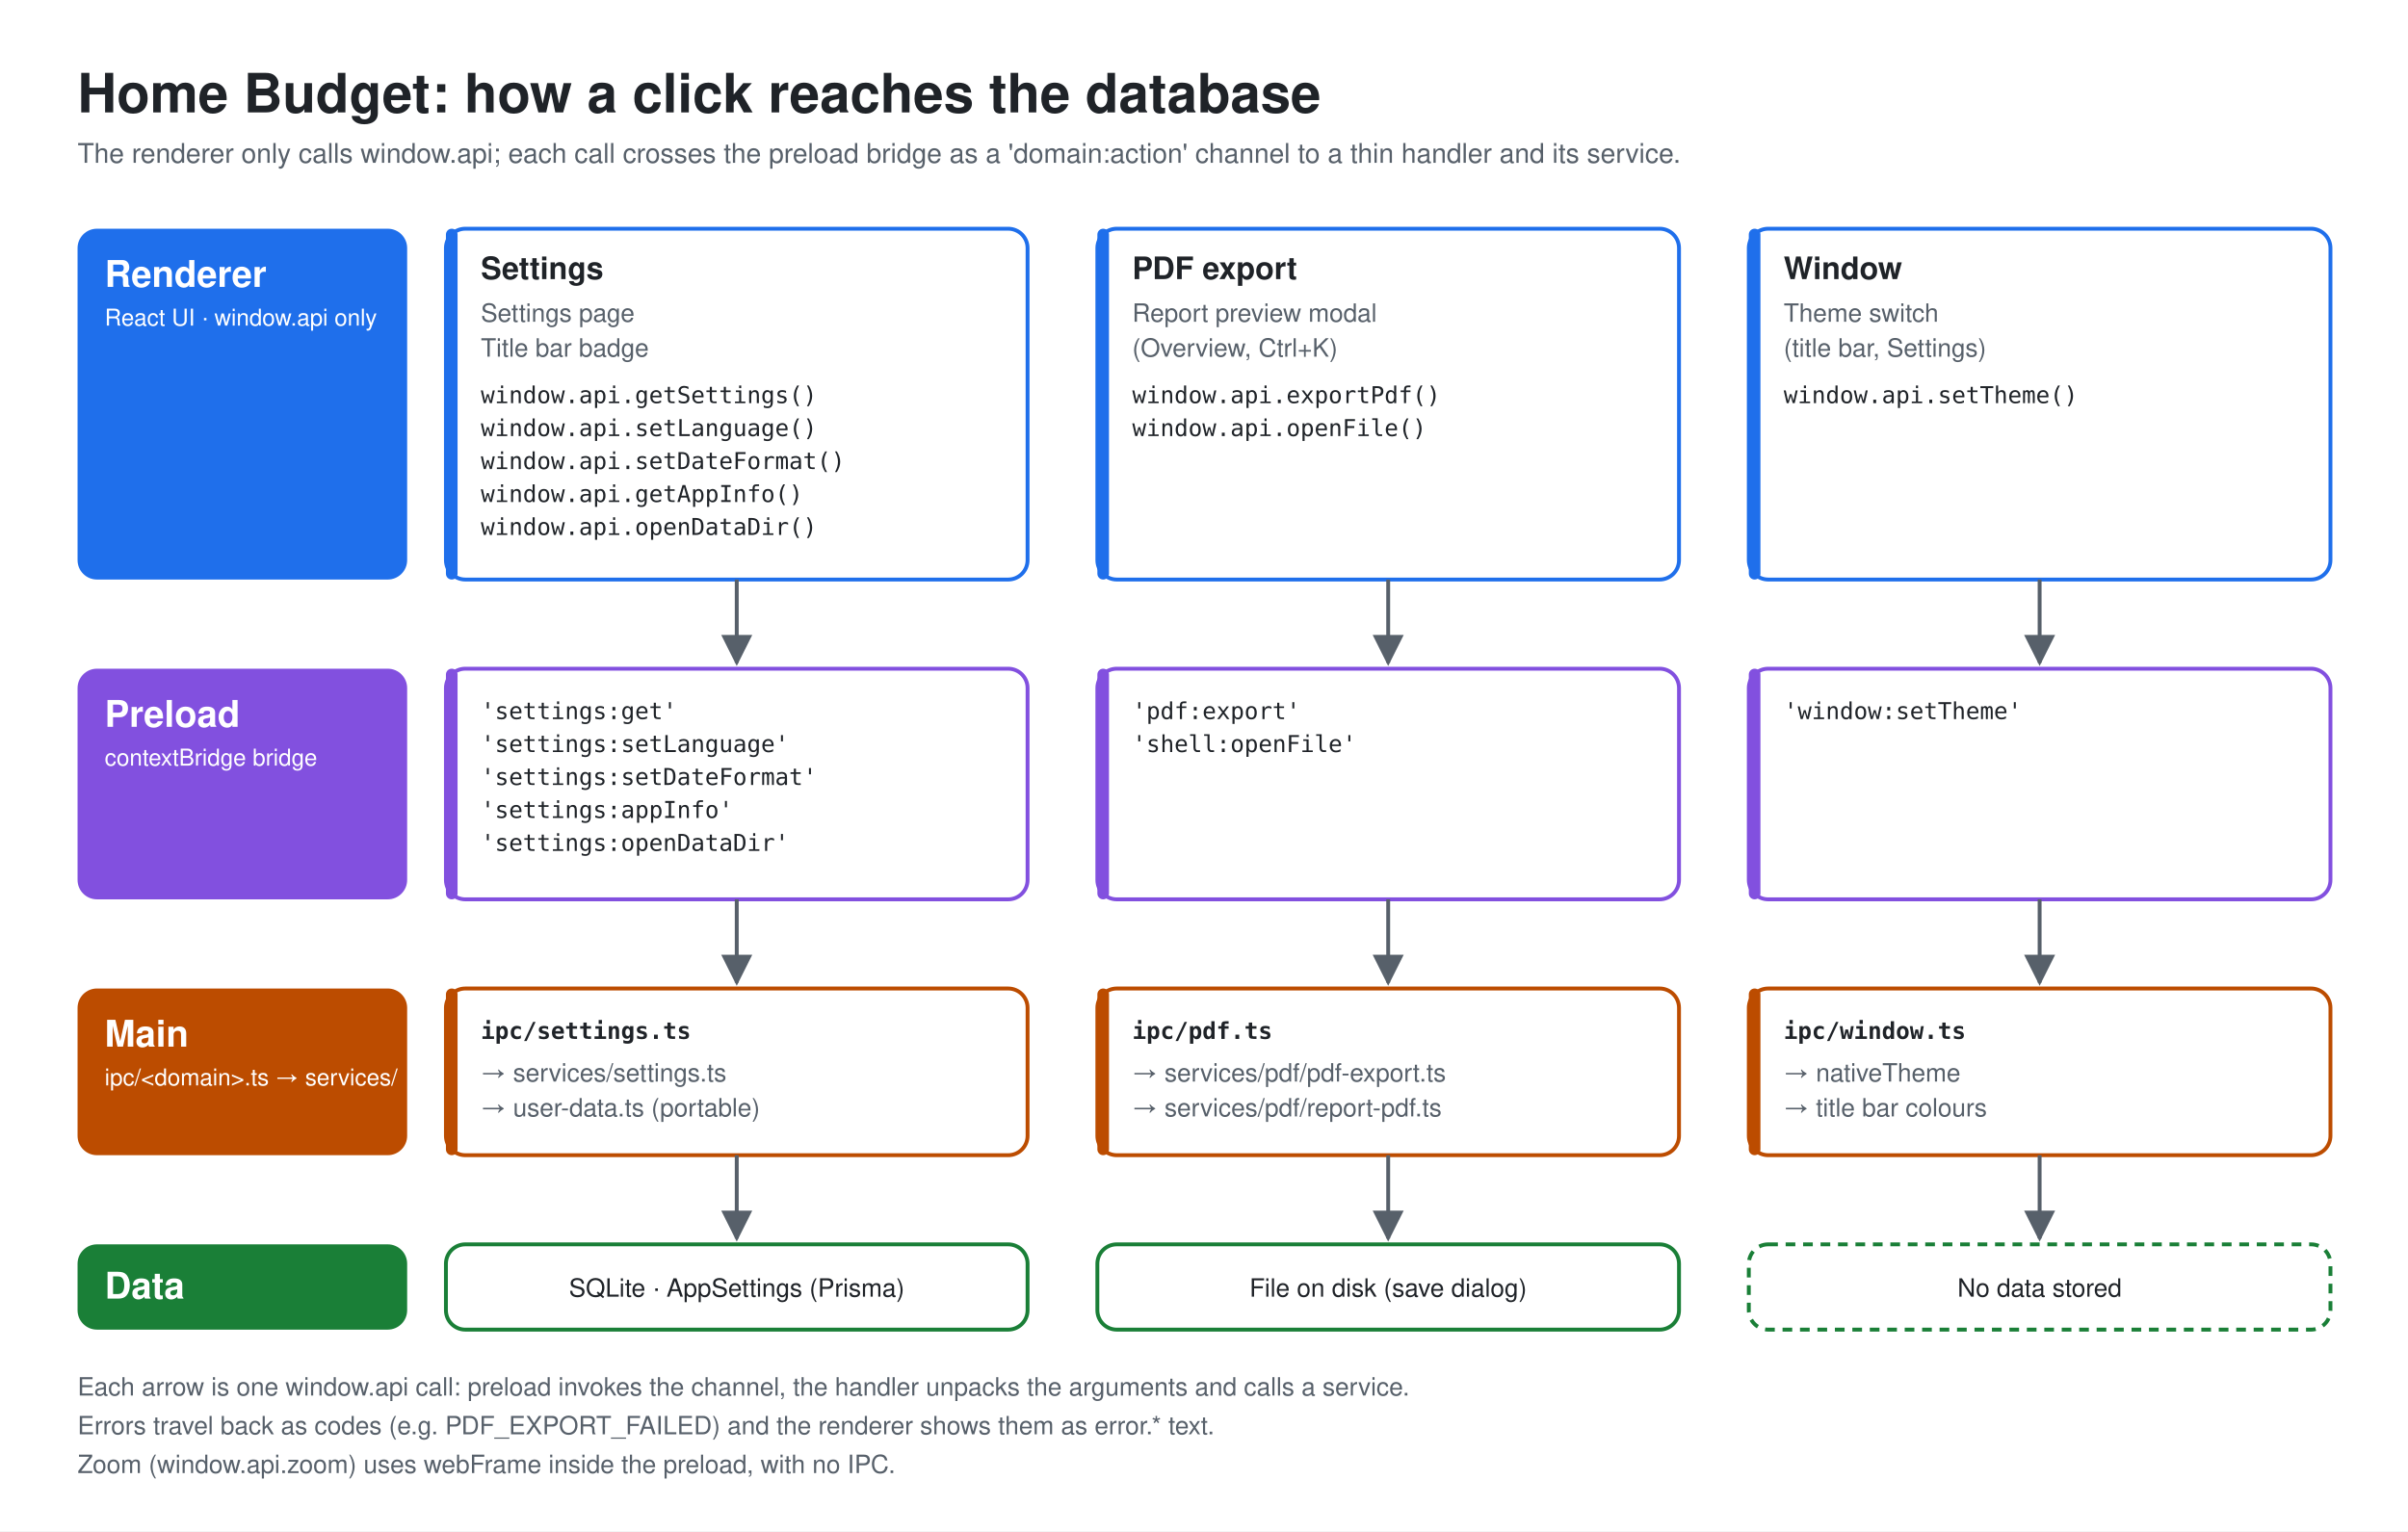
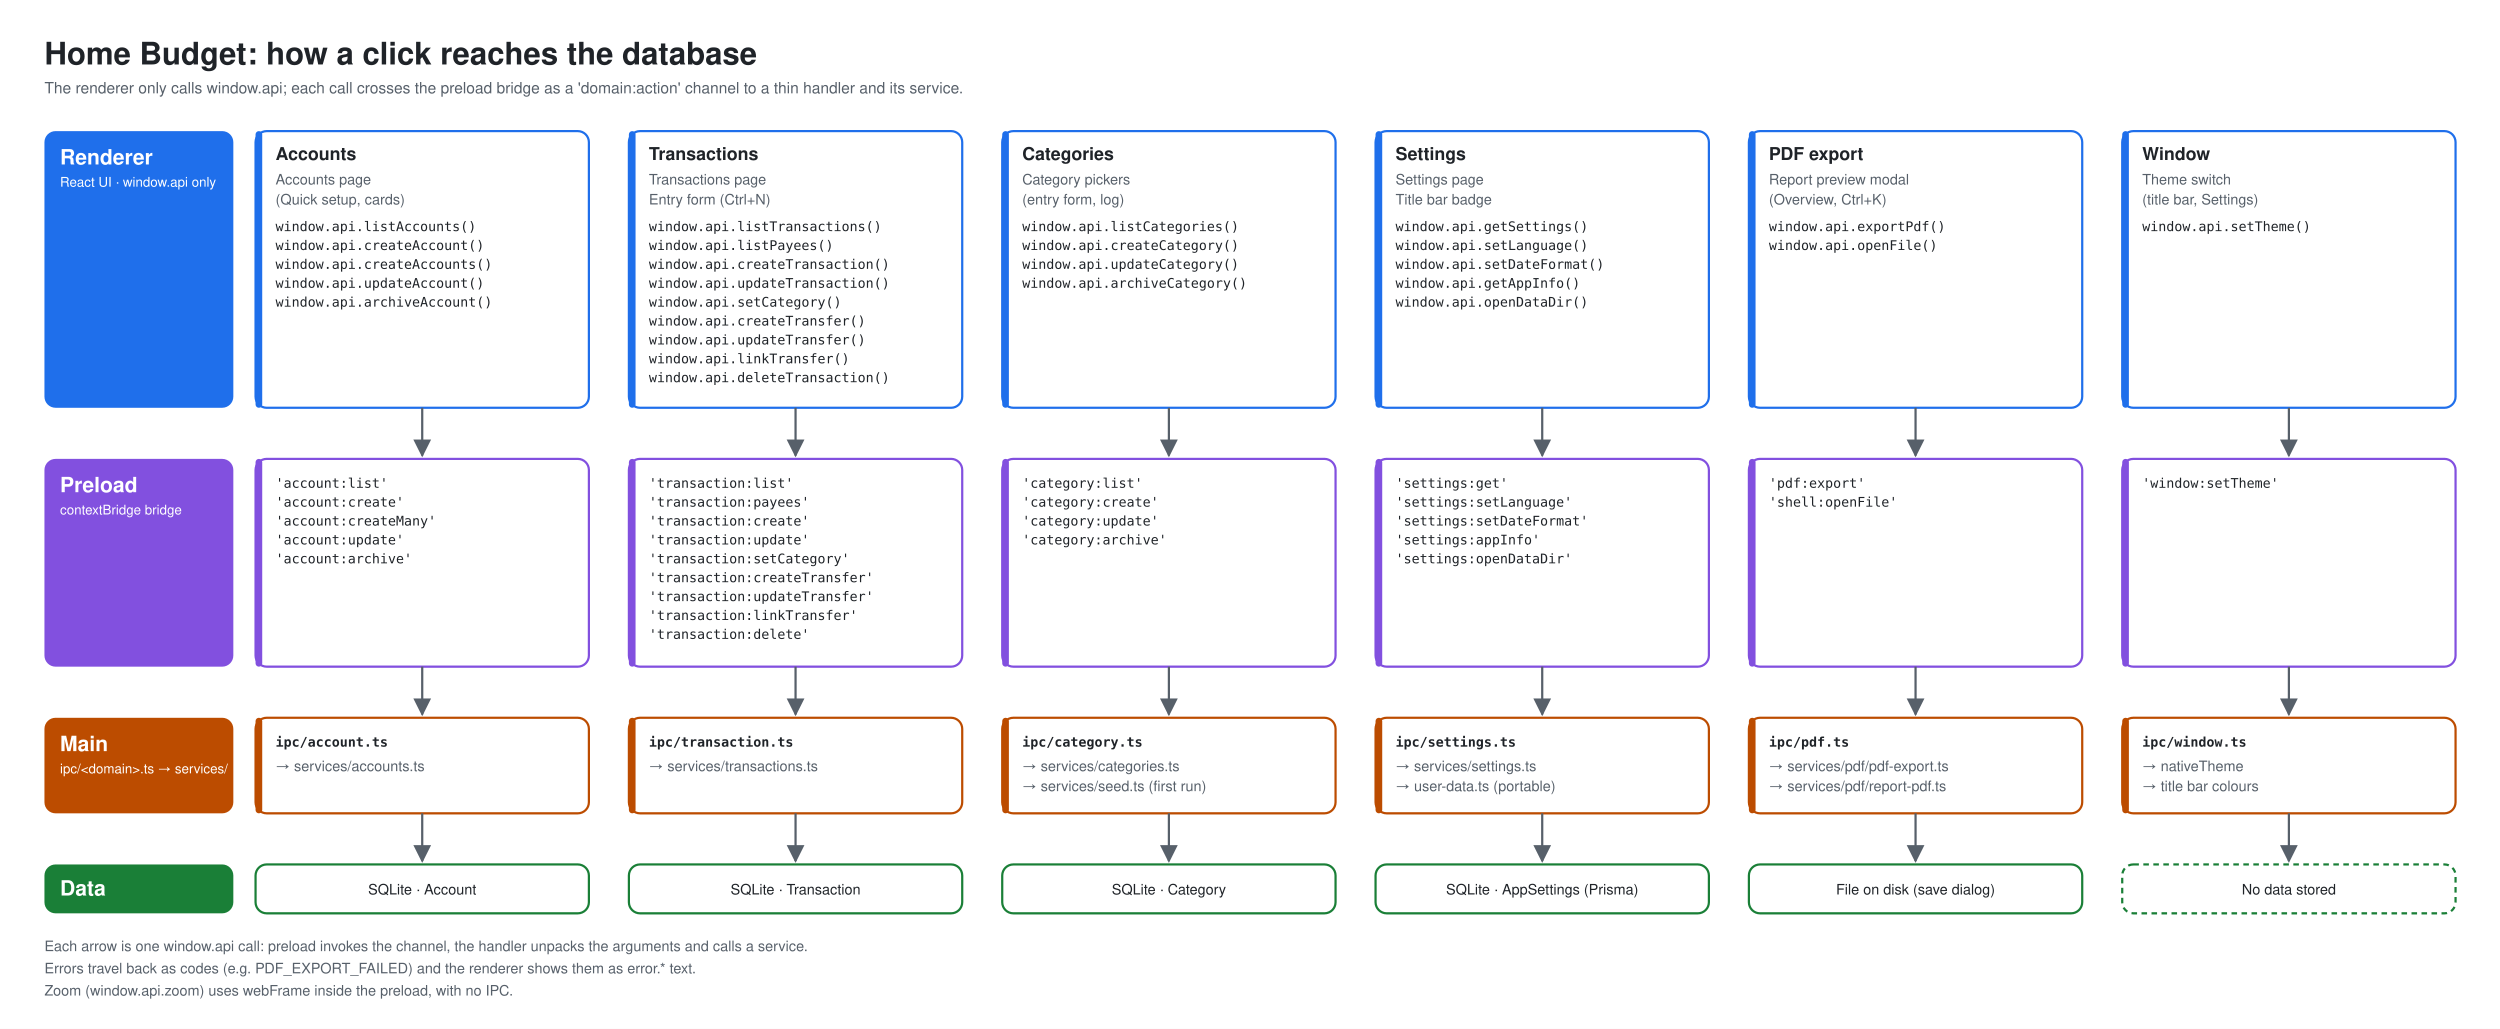
- <svg xmlns="http://www.w3.org/2000/svg" width="1242" height="790" viewBox="0 0 1242 790" font-family="Segoe UI, Helvetica, Arial, sans-serif">
+ <svg xmlns="http://www.w3.org/2000/svg" width="2250" height="926" viewBox="0 0 2250 926" font-family="Segoe UI, Helvetica, Arial, sans-serif">
  <defs>
    <marker id="a" viewBox="0 0 10 10" refX="9" refY="5" markerWidth="8" markerHeight="8" orient="auto-start-reverse">
      <path d="M0 0 L10 5 L0 10 z" fill="#57606a" />
    </marker>
  </defs>
-   <rect width="1242" height="790" fill="#ffffff" />
+   <rect width="2250" height="926" fill="#ffffff" />
  <text x="40" y="58" font-size="28" font-weight="700" fill="#1f2328">Home Budget: how a click reaches the database</text>
  <text x="40" y="84" font-size="14" fill="#57606a">The renderer only calls window.api; each call crosses the preload bridge as a 'domain:action' channel to a thin handler and its service.</text>
-   <rect x="40" y="118" width="170" height="181" rx="10" fill="#1f6feb" />
+   <rect x="40" y="118" width="170" height="249" rx="10" fill="#1f6feb" />
  <text x="54" y="148" font-size="19" font-weight="700" fill="#fff">Renderer</text>
  <text x="54" y="168" font-size="12" fill="#fff">React UI · window.api only</text>
-   <rect x="40" y="345" width="170" height="119" rx="10" fill="#8250df" />
-   <text x="54" y="375" font-size="19" font-weight="700" fill="#fff">Preload</text>
-   <text x="54" y="395" font-size="12" fill="#fff">contextBridge bridge</text>
-   <rect x="40" y="510" width="170" height="86" rx="10" fill="#bc4c00" />
-   <text x="54" y="540" font-size="19" font-weight="700" fill="#fff">Main</text>
-   <text x="54" y="560" font-size="12" fill="#fff">ipc/&lt;domain&gt;.ts → services/</text>
-   <rect x="40" y="642" width="170" height="44" rx="10" fill="#1a7f37" />
-   <text x="54" y="670" font-size="19" font-weight="700" fill="#fff">Data</text>
-   <rect x="230" y="118" width="300" height="181" rx="10" fill="#fff" stroke="#1f6feb" stroke-width="2" />
-   <rect x="230" y="118" width="6" height="181" rx="3" fill="#1f6feb" />
-   <text x="248" y="144" font-size="16" font-weight="700" fill="#1f2328">Settings</text>
-   <text x="248" y="166" font-size="13" fill="#57606a">Settings page</text>
-   <text x="248" y="184" font-size="13" fill="#57606a">Title bar badge</text>
-   <text x="248" y="208" font-size="12" font-family="Consolas, Menlo, monospace" fill="#1f2328">window.api.getSettings()</text>
-   <text x="248" y="225" font-size="12" font-family="Consolas, Menlo, monospace" fill="#1f2328">window.api.setLanguage()</text>
-   <text x="248" y="242" font-size="12" font-family="Consolas, Menlo, monospace" fill="#1f2328">window.api.setDateFormat()</text>
-   <text x="248" y="259" font-size="12" font-family="Consolas, Menlo, monospace" fill="#1f2328">window.api.getAppInfo()</text>
-   <text x="248" y="276" font-size="12" font-family="Consolas, Menlo, monospace" fill="#1f2328">window.api.openDataDir()</text>
-   <rect x="230" y="345" width="300" height="119" rx="10" fill="#fff" stroke="#8250df" stroke-width="2" />
-   <rect x="230" y="345" width="6" height="119" rx="3" fill="#8250df" />
-   <text x="248" y="371" font-size="12" font-family="Consolas, Menlo, monospace" fill="#1f2328">'settings:get'</text>
-   <text x="248" y="388" font-size="12" font-family="Consolas, Menlo, monospace" fill="#1f2328">'settings:setLanguage'</text>
-   <text x="248" y="405" font-size="12" font-family="Consolas, Menlo, monospace" fill="#1f2328">'settings:setDateFormat'</text>
-   <text x="248" y="422" font-size="12" font-family="Consolas, Menlo, monospace" fill="#1f2328">'settings:appInfo'</text>
-   <text x="248" y="439" font-size="12" font-family="Consolas, Menlo, monospace" fill="#1f2328">'settings:openDataDir'</text>
-   <rect x="230" y="510" width="300" height="86" rx="10" fill="#fff" stroke="#bc4c00" stroke-width="2" />
-   <rect x="230" y="510" width="6" height="86" rx="3" fill="#bc4c00" />
-   <text x="248" y="536" font-size="12" font-family="Consolas, Menlo, monospace" font-weight="700" fill="#1f2328">ipc/settings.ts</text>
-   <text x="248" y="558" font-size="13" fill="#57606a">→ services/settings.ts</text>
-   <text x="248" y="576" font-size="13" fill="#57606a">→ user-data.ts (portable)</text>
-   <rect x="230" y="642" width="300" height="44" rx="10" fill="#fff" stroke="#1a7f37" stroke-width="2" stroke-dasharray="0" />
-   <text x="380" y="669" font-size="13" text-anchor="middle" fill="#1f2328">SQLite · AppSettings (Prisma)</text>
-   <path d="M380 299 V342" stroke="#57606a" stroke-width="2" fill="none" marker-end="url(#a)" />
-   <path d="M380 464 V507" stroke="#57606a" stroke-width="2" fill="none" marker-end="url(#a)" />
-   <path d="M380 596 V639" stroke="#57606a" stroke-width="2" fill="none" marker-end="url(#a)" />
-   <rect x="566" y="118" width="300" height="181" rx="10" fill="#fff" stroke="#1f6feb" stroke-width="2" />
-   <rect x="566" y="118" width="6" height="181" rx="3" fill="#1f6feb" />
-   <text x="584" y="144" font-size="16" font-weight="700" fill="#1f2328">PDF export</text>
-   <text x="584" y="166" font-size="13" fill="#57606a">Report preview modal</text>
-   <text x="584" y="184" font-size="13" fill="#57606a">(Overview, Ctrl+K)</text>
-   <text x="584" y="208" font-size="12" font-family="Consolas, Menlo, monospace" fill="#1f2328">window.api.exportPdf()</text>
-   <text x="584" y="225" font-size="12" font-family="Consolas, Menlo, monospace" fill="#1f2328">window.api.openFile()</text>
-   <rect x="566" y="345" width="300" height="119" rx="10" fill="#fff" stroke="#8250df" stroke-width="2" />
-   <rect x="566" y="345" width="6" height="119" rx="3" fill="#8250df" />
-   <text x="584" y="371" font-size="12" font-family="Consolas, Menlo, monospace" fill="#1f2328">'pdf:export'</text>
-   <text x="584" y="388" font-size="12" font-family="Consolas, Menlo, monospace" fill="#1f2328">'shell:openFile'</text>
-   <rect x="566" y="510" width="300" height="86" rx="10" fill="#fff" stroke="#bc4c00" stroke-width="2" />
-   <rect x="566" y="510" width="6" height="86" rx="3" fill="#bc4c00" />
-   <text x="584" y="536" font-size="12" font-family="Consolas, Menlo, monospace" font-weight="700" fill="#1f2328">ipc/pdf.ts</text>
-   <text x="584" y="558" font-size="13" fill="#57606a">→ services/pdf/pdf-export.ts</text>
-   <text x="584" y="576" font-size="13" fill="#57606a">→ services/pdf/report-pdf.ts</text>
-   <rect x="566" y="642" width="300" height="44" rx="10" fill="#fff" stroke="#1a7f37" stroke-width="2" stroke-dasharray="0" />
-   <text x="716" y="669" font-size="13" text-anchor="middle" fill="#1f2328">File on disk (save dialog)</text>
-   <path d="M716 299 V342" stroke="#57606a" stroke-width="2" fill="none" marker-end="url(#a)" />
-   <path d="M716 464 V507" stroke="#57606a" stroke-width="2" fill="none" marker-end="url(#a)" />
-   <path d="M716 596 V639" stroke="#57606a" stroke-width="2" fill="none" marker-end="url(#a)" />
-   <rect x="902" y="118" width="300" height="181" rx="10" fill="#fff" stroke="#1f6feb" stroke-width="2" />
-   <rect x="902" y="118" width="6" height="181" rx="3" fill="#1f6feb" />
-   <text x="920" y="144" font-size="16" font-weight="700" fill="#1f2328">Window</text>
-   <text x="920" y="166" font-size="13" fill="#57606a">Theme switch</text>
-   <text x="920" y="184" font-size="13" fill="#57606a">(title bar, Settings)</text>
-   <text x="920" y="208" font-size="12" font-family="Consolas, Menlo, monospace" fill="#1f2328">window.api.setTheme()</text>
-   <rect x="902" y="345" width="300" height="119" rx="10" fill="#fff" stroke="#8250df" stroke-width="2" />
-   <rect x="902" y="345" width="6" height="119" rx="3" fill="#8250df" />
-   <text x="920" y="371" font-size="12" font-family="Consolas, Menlo, monospace" fill="#1f2328">'window:setTheme'</text>
-   <rect x="902" y="510" width="300" height="86" rx="10" fill="#fff" stroke="#bc4c00" stroke-width="2" />
-   <rect x="902" y="510" width="6" height="86" rx="3" fill="#bc4c00" />
-   <text x="920" y="536" font-size="12" font-family="Consolas, Menlo, monospace" font-weight="700" fill="#1f2328">ipc/window.ts</text>
-   <text x="920" y="558" font-size="13" fill="#57606a">→ nativeTheme</text>
-   <text x="920" y="576" font-size="13" fill="#57606a">→ title bar colours</text>
-   <rect x="902" y="642" width="300" height="44" rx="10" fill="#fff" stroke="#1a7f37" stroke-width="2" stroke-dasharray="5 4" />
-   <text x="1052" y="669" font-size="13" text-anchor="middle" fill="#1f2328">No data stored</text>
-   <path d="M1052 299 V342" stroke="#57606a" stroke-width="2" fill="none" marker-end="url(#a)" />
-   <path d="M1052 464 V507" stroke="#57606a" stroke-width="2" fill="none" marker-end="url(#a)" />
-   <path d="M1052 596 V639" stroke="#57606a" stroke-width="2" fill="none" marker-end="url(#a)" />
-   <text x="40" y="720" font-size="13" fill="#57606a">Each arrow is one window.api call: preload invokes the channel, the handler unpacks the arguments and calls a service.</text>
-   <text x="40" y="740" font-size="13" fill="#57606a">Errors travel back as codes (e.g. PDF_EXPORT_FAILED) and the renderer shows them as error.* text.</text>
-   <text x="40" y="760" font-size="13" fill="#57606a">Zoom (window.api.zoom) uses webFrame inside the preload, with no IPC.</text>
+   <rect x="40" y="413" width="170" height="187" rx="10" fill="#8250df" />
+   <text x="54" y="443" font-size="19" font-weight="700" fill="#fff">Preload</text>
+   <text x="54" y="463" font-size="12" fill="#fff">contextBridge bridge</text>
+   <rect x="40" y="646" width="170" height="86" rx="10" fill="#bc4c00" />
+   <text x="54" y="676" font-size="19" font-weight="700" fill="#fff">Main</text>
+   <text x="54" y="696" font-size="12" fill="#fff">ipc/&lt;domain&gt;.ts → services/</text>
+   <rect x="40" y="778" width="170" height="44" rx="10" fill="#1a7f37" />
+   <text x="54" y="806" font-size="19" font-weight="700" fill="#fff">Data</text>
+   <rect x="230" y="118" width="300" height="249" rx="10" fill="#fff" stroke="#1f6feb" stroke-width="2" />
+   <rect x="230" y="118" width="6" height="249" rx="3" fill="#1f6feb" />
+   <text x="248" y="144" font-size="16" font-weight="700" fill="#1f2328">Accounts</text>
+   <text x="248" y="166" font-size="13" fill="#57606a">Accounts page</text>
+   <text x="248" y="184" font-size="13" fill="#57606a">(Quick setup, cards)</text>
+   <text x="248" y="208" font-size="12" font-family="Consolas, Menlo, monospace" fill="#1f2328">window.api.listAccounts()</text>
+   <text x="248" y="225" font-size="12" font-family="Consolas, Menlo, monospace" fill="#1f2328">window.api.createAccount()</text>
+   <text x="248" y="242" font-size="12" font-family="Consolas, Menlo, monospace" fill="#1f2328">window.api.createAccounts()</text>
+   <text x="248" y="259" font-size="12" font-family="Consolas, Menlo, monospace" fill="#1f2328">window.api.updateAccount()</text>
+   <text x="248" y="276" font-size="12" font-family="Consolas, Menlo, monospace" fill="#1f2328">window.api.archiveAccount()</text>
+   <rect x="230" y="413" width="300" height="187" rx="10" fill="#fff" stroke="#8250df" stroke-width="2" />
+   <rect x="230" y="413" width="6" height="187" rx="3" fill="#8250df" />
+   <text x="248" y="439" font-size="12" font-family="Consolas, Menlo, monospace" fill="#1f2328">'account:list'</text>
+   <text x="248" y="456" font-size="12" font-family="Consolas, Menlo, monospace" fill="#1f2328">'account:create'</text>
+   <text x="248" y="473" font-size="12" font-family="Consolas, Menlo, monospace" fill="#1f2328">'account:createMany'</text>
+   <text x="248" y="490" font-size="12" font-family="Consolas, Menlo, monospace" fill="#1f2328">'account:update'</text>
+   <text x="248" y="507" font-size="12" font-family="Consolas, Menlo, monospace" fill="#1f2328">'account:archive'</text>
+   <rect x="230" y="646" width="300" height="86" rx="10" fill="#fff" stroke="#bc4c00" stroke-width="2" />
+   <rect x="230" y="646" width="6" height="86" rx="3" fill="#bc4c00" />
+   <text x="248" y="672" font-size="12" font-family="Consolas, Menlo, monospace" font-weight="700" fill="#1f2328">ipc/account.ts</text>
+   <text x="248" y="694" font-size="13" fill="#57606a">→ services/accounts.ts</text>
+   <rect x="230" y="778" width="300" height="44" rx="10" fill="#fff" stroke="#1a7f37" stroke-width="2" stroke-dasharray="0" />
+   <text x="380" y="805" font-size="13" text-anchor="middle" fill="#1f2328">SQLite · Account</text>
+   <path d="M380 367 V410" stroke="#57606a" stroke-width="2" fill="none" marker-end="url(#a)" />
+   <path d="M380 600 V643" stroke="#57606a" stroke-width="2" fill="none" marker-end="url(#a)" />
+   <path d="M380 732 V775" stroke="#57606a" stroke-width="2" fill="none" marker-end="url(#a)" />
+   <rect x="566" y="118" width="300" height="249" rx="10" fill="#fff" stroke="#1f6feb" stroke-width="2" />
+   <rect x="566" y="118" width="6" height="249" rx="3" fill="#1f6feb" />
+   <text x="584" y="144" font-size="16" font-weight="700" fill="#1f2328">Transactions</text>
+   <text x="584" y="166" font-size="13" fill="#57606a">Transactions page</text>
+   <text x="584" y="184" font-size="13" fill="#57606a">Entry form (Ctrl+N)</text>
+   <text x="584" y="208" font-size="12" font-family="Consolas, Menlo, monospace" fill="#1f2328">window.api.listTransactions()</text>
+   <text x="584" y="225" font-size="12" font-family="Consolas, Menlo, monospace" fill="#1f2328">window.api.listPayees()</text>
+   <text x="584" y="242" font-size="12" font-family="Consolas, Menlo, monospace" fill="#1f2328">window.api.createTransaction()</text>
+   <text x="584" y="259" font-size="12" font-family="Consolas, Menlo, monospace" fill="#1f2328">window.api.updateTransaction()</text>
+   <text x="584" y="276" font-size="12" font-family="Consolas, Menlo, monospace" fill="#1f2328">window.api.setCategory()</text>
+   <text x="584" y="293" font-size="12" font-family="Consolas, Menlo, monospace" fill="#1f2328">window.api.createTransfer()</text>
+   <text x="584" y="310" font-size="12" font-family="Consolas, Menlo, monospace" fill="#1f2328">window.api.updateTransfer()</text>
+   <text x="584" y="327" font-size="12" font-family="Consolas, Menlo, monospace" fill="#1f2328">window.api.linkTransfer()</text>
+   <text x="584" y="344" font-size="12" font-family="Consolas, Menlo, monospace" fill="#1f2328">window.api.deleteTransaction()</text>
+   <rect x="566" y="413" width="300" height="187" rx="10" fill="#fff" stroke="#8250df" stroke-width="2" />
+   <rect x="566" y="413" width="6" height="187" rx="3" fill="#8250df" />
+   <text x="584" y="439" font-size="12" font-family="Consolas, Menlo, monospace" fill="#1f2328">'transaction:list'</text>
+   <text x="584" y="456" font-size="12" font-family="Consolas, Menlo, monospace" fill="#1f2328">'transaction:payees'</text>
+   <text x="584" y="473" font-size="12" font-family="Consolas, Menlo, monospace" fill="#1f2328">'transaction:create'</text>
+   <text x="584" y="490" font-size="12" font-family="Consolas, Menlo, monospace" fill="#1f2328">'transaction:update'</text>
+   <text x="584" y="507" font-size="12" font-family="Consolas, Menlo, monospace" fill="#1f2328">'transaction:setCategory'</text>
+   <text x="584" y="524" font-size="12" font-family="Consolas, Menlo, monospace" fill="#1f2328">'transaction:createTransfer'</text>
+   <text x="584" y="541" font-size="12" font-family="Consolas, Menlo, monospace" fill="#1f2328">'transaction:updateTransfer'</text>
+   <text x="584" y="558" font-size="12" font-family="Consolas, Menlo, monospace" fill="#1f2328">'transaction:linkTransfer'</text>
+   <text x="584" y="575" font-size="12" font-family="Consolas, Menlo, monospace" fill="#1f2328">'transaction:delete'</text>
+   <rect x="566" y="646" width="300" height="86" rx="10" fill="#fff" stroke="#bc4c00" stroke-width="2" />
+   <rect x="566" y="646" width="6" height="86" rx="3" fill="#bc4c00" />
+   <text x="584" y="672" font-size="12" font-family="Consolas, Menlo, monospace" font-weight="700" fill="#1f2328">ipc/transaction.ts</text>
+   <text x="584" y="694" font-size="13" fill="#57606a">→ services/transactions.ts</text>
+   <rect x="566" y="778" width="300" height="44" rx="10" fill="#fff" stroke="#1a7f37" stroke-width="2" stroke-dasharray="0" />
+   <text x="716" y="805" font-size="13" text-anchor="middle" fill="#1f2328">SQLite · Transaction</text>
+   <path d="M716 367 V410" stroke="#57606a" stroke-width="2" fill="none" marker-end="url(#a)" />
+   <path d="M716 600 V643" stroke="#57606a" stroke-width="2" fill="none" marker-end="url(#a)" />
+   <path d="M716 732 V775" stroke="#57606a" stroke-width="2" fill="none" marker-end="url(#a)" />
+   <rect x="902" y="118" width="300" height="249" rx="10" fill="#fff" stroke="#1f6feb" stroke-width="2" />
+   <rect x="902" y="118" width="6" height="249" rx="3" fill="#1f6feb" />
+   <text x="920" y="144" font-size="16" font-weight="700" fill="#1f2328">Categories</text>
+   <text x="920" y="166" font-size="13" fill="#57606a">Category pickers</text>
+   <text x="920" y="184" font-size="13" fill="#57606a">(entry form, log)</text>
+   <text x="920" y="208" font-size="12" font-family="Consolas, Menlo, monospace" fill="#1f2328">window.api.listCategories()</text>
+   <text x="920" y="225" font-size="12" font-family="Consolas, Menlo, monospace" fill="#1f2328">window.api.createCategory()</text>
+   <text x="920" y="242" font-size="12" font-family="Consolas, Menlo, monospace" fill="#1f2328">window.api.updateCategory()</text>
+   <text x="920" y="259" font-size="12" font-family="Consolas, Menlo, monospace" fill="#1f2328">window.api.archiveCategory()</text>
+   <rect x="902" y="413" width="300" height="187" rx="10" fill="#fff" stroke="#8250df" stroke-width="2" />
+   <rect x="902" y="413" width="6" height="187" rx="3" fill="#8250df" />
+   <text x="920" y="439" font-size="12" font-family="Consolas, Menlo, monospace" fill="#1f2328">'category:list'</text>
+   <text x="920" y="456" font-size="12" font-family="Consolas, Menlo, monospace" fill="#1f2328">'category:create'</text>
+   <text x="920" y="473" font-size="12" font-family="Consolas, Menlo, monospace" fill="#1f2328">'category:update'</text>
+   <text x="920" y="490" font-size="12" font-family="Consolas, Menlo, monospace" fill="#1f2328">'category:archive'</text>
+   <rect x="902" y="646" width="300" height="86" rx="10" fill="#fff" stroke="#bc4c00" stroke-width="2" />
+   <rect x="902" y="646" width="6" height="86" rx="3" fill="#bc4c00" />
+   <text x="920" y="672" font-size="12" font-family="Consolas, Menlo, monospace" font-weight="700" fill="#1f2328">ipc/category.ts</text>
+   <text x="920" y="694" font-size="13" fill="#57606a">→ services/categories.ts</text>
+   <text x="920" y="712" font-size="13" fill="#57606a">→ services/seed.ts (first run)</text>
+   <rect x="902" y="778" width="300" height="44" rx="10" fill="#fff" stroke="#1a7f37" stroke-width="2" stroke-dasharray="0" />
+   <text x="1052" y="805" font-size="13" text-anchor="middle" fill="#1f2328">SQLite · Category</text>
+   <path d="M1052 367 V410" stroke="#57606a" stroke-width="2" fill="none" marker-end="url(#a)" />
+   <path d="M1052 600 V643" stroke="#57606a" stroke-width="2" fill="none" marker-end="url(#a)" />
+   <path d="M1052 732 V775" stroke="#57606a" stroke-width="2" fill="none" marker-end="url(#a)" />
+   <rect x="1238" y="118" width="300" height="249" rx="10" fill="#fff" stroke="#1f6feb" stroke-width="2" />
+   <rect x="1238" y="118" width="6" height="249" rx="3" fill="#1f6feb" />
+   <text x="1256" y="144" font-size="16" font-weight="700" fill="#1f2328">Settings</text>
+   <text x="1256" y="166" font-size="13" fill="#57606a">Settings page</text>
+   <text x="1256" y="184" font-size="13" fill="#57606a">Title bar badge</text>
+   <text x="1256" y="208" font-size="12" font-family="Consolas, Menlo, monospace" fill="#1f2328">window.api.getSettings()</text>
+   <text x="1256" y="225" font-size="12" font-family="Consolas, Menlo, monospace" fill="#1f2328">window.api.setLanguage()</text>
+   <text x="1256" y="242" font-size="12" font-family="Consolas, Menlo, monospace" fill="#1f2328">window.api.setDateFormat()</text>
+   <text x="1256" y="259" font-size="12" font-family="Consolas, Menlo, monospace" fill="#1f2328">window.api.getAppInfo()</text>
+   <text x="1256" y="276" font-size="12" font-family="Consolas, Menlo, monospace" fill="#1f2328">window.api.openDataDir()</text>
+   <rect x="1238" y="413" width="300" height="187" rx="10" fill="#fff" stroke="#8250df" stroke-width="2" />
+   <rect x="1238" y="413" width="6" height="187" rx="3" fill="#8250df" />
+   <text x="1256" y="439" font-size="12" font-family="Consolas, Menlo, monospace" fill="#1f2328">'settings:get'</text>
+   <text x="1256" y="456" font-size="12" font-family="Consolas, Menlo, monospace" fill="#1f2328">'settings:setLanguage'</text>
+   <text x="1256" y="473" font-size="12" font-family="Consolas, Menlo, monospace" fill="#1f2328">'settings:setDateFormat'</text>
+   <text x="1256" y="490" font-size="12" font-family="Consolas, Menlo, monospace" fill="#1f2328">'settings:appInfo'</text>
+   <text x="1256" y="507" font-size="12" font-family="Consolas, Menlo, monospace" fill="#1f2328">'settings:openDataDir'</text>
+   <rect x="1238" y="646" width="300" height="86" rx="10" fill="#fff" stroke="#bc4c00" stroke-width="2" />
+   <rect x="1238" y="646" width="6" height="86" rx="3" fill="#bc4c00" />
+   <text x="1256" y="672" font-size="12" font-family="Consolas, Menlo, monospace" font-weight="700" fill="#1f2328">ipc/settings.ts</text>
+   <text x="1256" y="694" font-size="13" fill="#57606a">→ services/settings.ts</text>
+   <text x="1256" y="712" font-size="13" fill="#57606a">→ user-data.ts (portable)</text>
+   <rect x="1238" y="778" width="300" height="44" rx="10" fill="#fff" stroke="#1a7f37" stroke-width="2" stroke-dasharray="0" />
+   <text x="1388" y="805" font-size="13" text-anchor="middle" fill="#1f2328">SQLite · AppSettings (Prisma)</text>
+   <path d="M1388 367 V410" stroke="#57606a" stroke-width="2" fill="none" marker-end="url(#a)" />
+   <path d="M1388 600 V643" stroke="#57606a" stroke-width="2" fill="none" marker-end="url(#a)" />
+   <path d="M1388 732 V775" stroke="#57606a" stroke-width="2" fill="none" marker-end="url(#a)" />
+   <rect x="1574" y="118" width="300" height="249" rx="10" fill="#fff" stroke="#1f6feb" stroke-width="2" />
+   <rect x="1574" y="118" width="6" height="249" rx="3" fill="#1f6feb" />
+   <text x="1592" y="144" font-size="16" font-weight="700" fill="#1f2328">PDF export</text>
+   <text x="1592" y="166" font-size="13" fill="#57606a">Report preview modal</text>
+   <text x="1592" y="184" font-size="13" fill="#57606a">(Overview, Ctrl+K)</text>
+   <text x="1592" y="208" font-size="12" font-family="Consolas, Menlo, monospace" fill="#1f2328">window.api.exportPdf()</text>
+   <text x="1592" y="225" font-size="12" font-family="Consolas, Menlo, monospace" fill="#1f2328">window.api.openFile()</text>
+   <rect x="1574" y="413" width="300" height="187" rx="10" fill="#fff" stroke="#8250df" stroke-width="2" />
+   <rect x="1574" y="413" width="6" height="187" rx="3" fill="#8250df" />
+   <text x="1592" y="439" font-size="12" font-family="Consolas, Menlo, monospace" fill="#1f2328">'pdf:export'</text>
+   <text x="1592" y="456" font-size="12" font-family="Consolas, Menlo, monospace" fill="#1f2328">'shell:openFile'</text>
+   <rect x="1574" y="646" width="300" height="86" rx="10" fill="#fff" stroke="#bc4c00" stroke-width="2" />
+   <rect x="1574" y="646" width="6" height="86" rx="3" fill="#bc4c00" />
+   <text x="1592" y="672" font-size="12" font-family="Consolas, Menlo, monospace" font-weight="700" fill="#1f2328">ipc/pdf.ts</text>
+   <text x="1592" y="694" font-size="13" fill="#57606a">→ services/pdf/pdf-export.ts</text>
+   <text x="1592" y="712" font-size="13" fill="#57606a">→ services/pdf/report-pdf.ts</text>
+   <rect x="1574" y="778" width="300" height="44" rx="10" fill="#fff" stroke="#1a7f37" stroke-width="2" stroke-dasharray="0" />
+   <text x="1724" y="805" font-size="13" text-anchor="middle" fill="#1f2328">File on disk (save dialog)</text>
+   <path d="M1724 367 V410" stroke="#57606a" stroke-width="2" fill="none" marker-end="url(#a)" />
+   <path d="M1724 600 V643" stroke="#57606a" stroke-width="2" fill="none" marker-end="url(#a)" />
+   <path d="M1724 732 V775" stroke="#57606a" stroke-width="2" fill="none" marker-end="url(#a)" />
+   <rect x="1910" y="118" width="300" height="249" rx="10" fill="#fff" stroke="#1f6feb" stroke-width="2" />
+   <rect x="1910" y="118" width="6" height="249" rx="3" fill="#1f6feb" />
+   <text x="1928" y="144" font-size="16" font-weight="700" fill="#1f2328">Window</text>
+   <text x="1928" y="166" font-size="13" fill="#57606a">Theme switch</text>
+   <text x="1928" y="184" font-size="13" fill="#57606a">(title bar, Settings)</text>
+   <text x="1928" y="208" font-size="12" font-family="Consolas, Menlo, monospace" fill="#1f2328">window.api.setTheme()</text>
+   <rect x="1910" y="413" width="300" height="187" rx="10" fill="#fff" stroke="#8250df" stroke-width="2" />
+   <rect x="1910" y="413" width="6" height="187" rx="3" fill="#8250df" />
+   <text x="1928" y="439" font-size="12" font-family="Consolas, Menlo, monospace" fill="#1f2328">'window:setTheme'</text>
+   <rect x="1910" y="646" width="300" height="86" rx="10" fill="#fff" stroke="#bc4c00" stroke-width="2" />
+   <rect x="1910" y="646" width="6" height="86" rx="3" fill="#bc4c00" />
+   <text x="1928" y="672" font-size="12" font-family="Consolas, Menlo, monospace" font-weight="700" fill="#1f2328">ipc/window.ts</text>
+   <text x="1928" y="694" font-size="13" fill="#57606a">→ nativeTheme</text>
+   <text x="1928" y="712" font-size="13" fill="#57606a">→ title bar colours</text>
+   <rect x="1910" y="778" width="300" height="44" rx="10" fill="#fff" stroke="#1a7f37" stroke-width="2" stroke-dasharray="5 4" />
+   <text x="2060" y="805" font-size="13" text-anchor="middle" fill="#1f2328">No data stored</text>
+   <path d="M2060 367 V410" stroke="#57606a" stroke-width="2" fill="none" marker-end="url(#a)" />
+   <path d="M2060 600 V643" stroke="#57606a" stroke-width="2" fill="none" marker-end="url(#a)" />
+   <path d="M2060 732 V775" stroke="#57606a" stroke-width="2" fill="none" marker-end="url(#a)" />
+   <text x="40" y="856" font-size="13" fill="#57606a">Each arrow is one window.api call: preload invokes the channel, the handler unpacks the arguments and calls a service.</text>
+   <text x="40" y="876" font-size="13" fill="#57606a">Errors travel back as codes (e.g. PDF_EXPORT_FAILED) and the renderer shows them as error.* text.</text>
+   <text x="40" y="896" font-size="13" fill="#57606a">Zoom (window.api.zoom) uses webFrame inside the preload, with no IPC.</text>
</svg>
